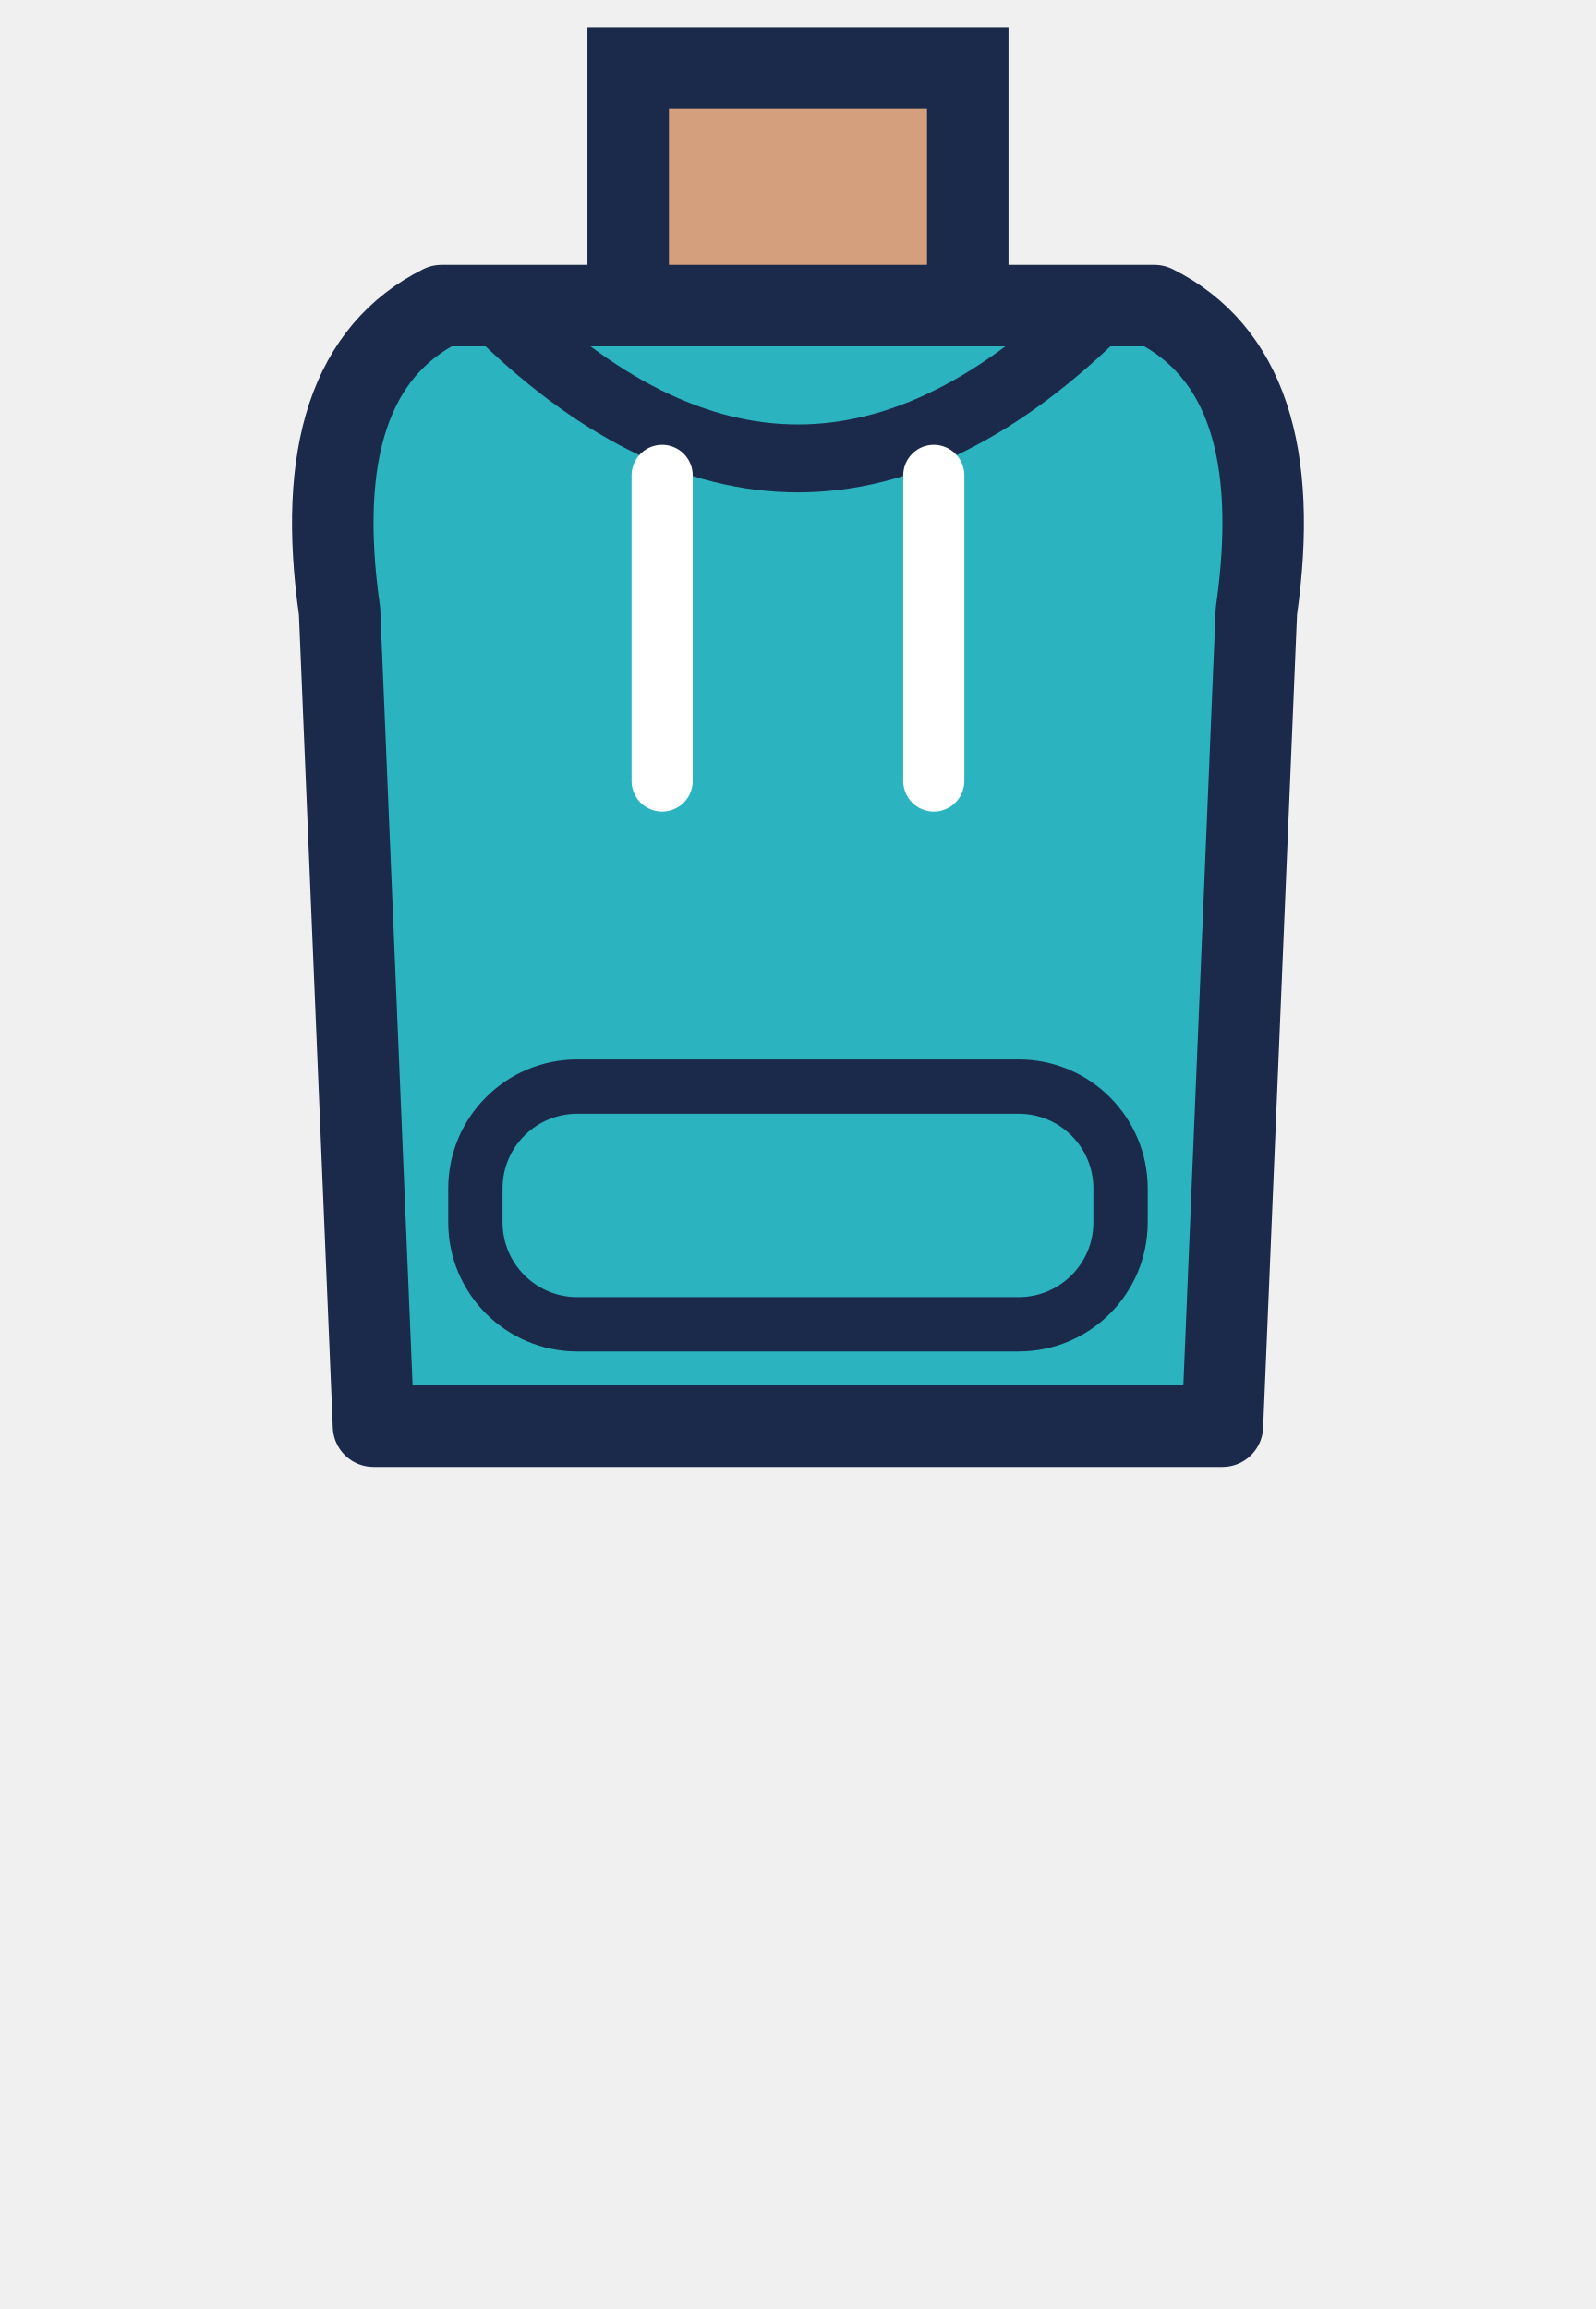
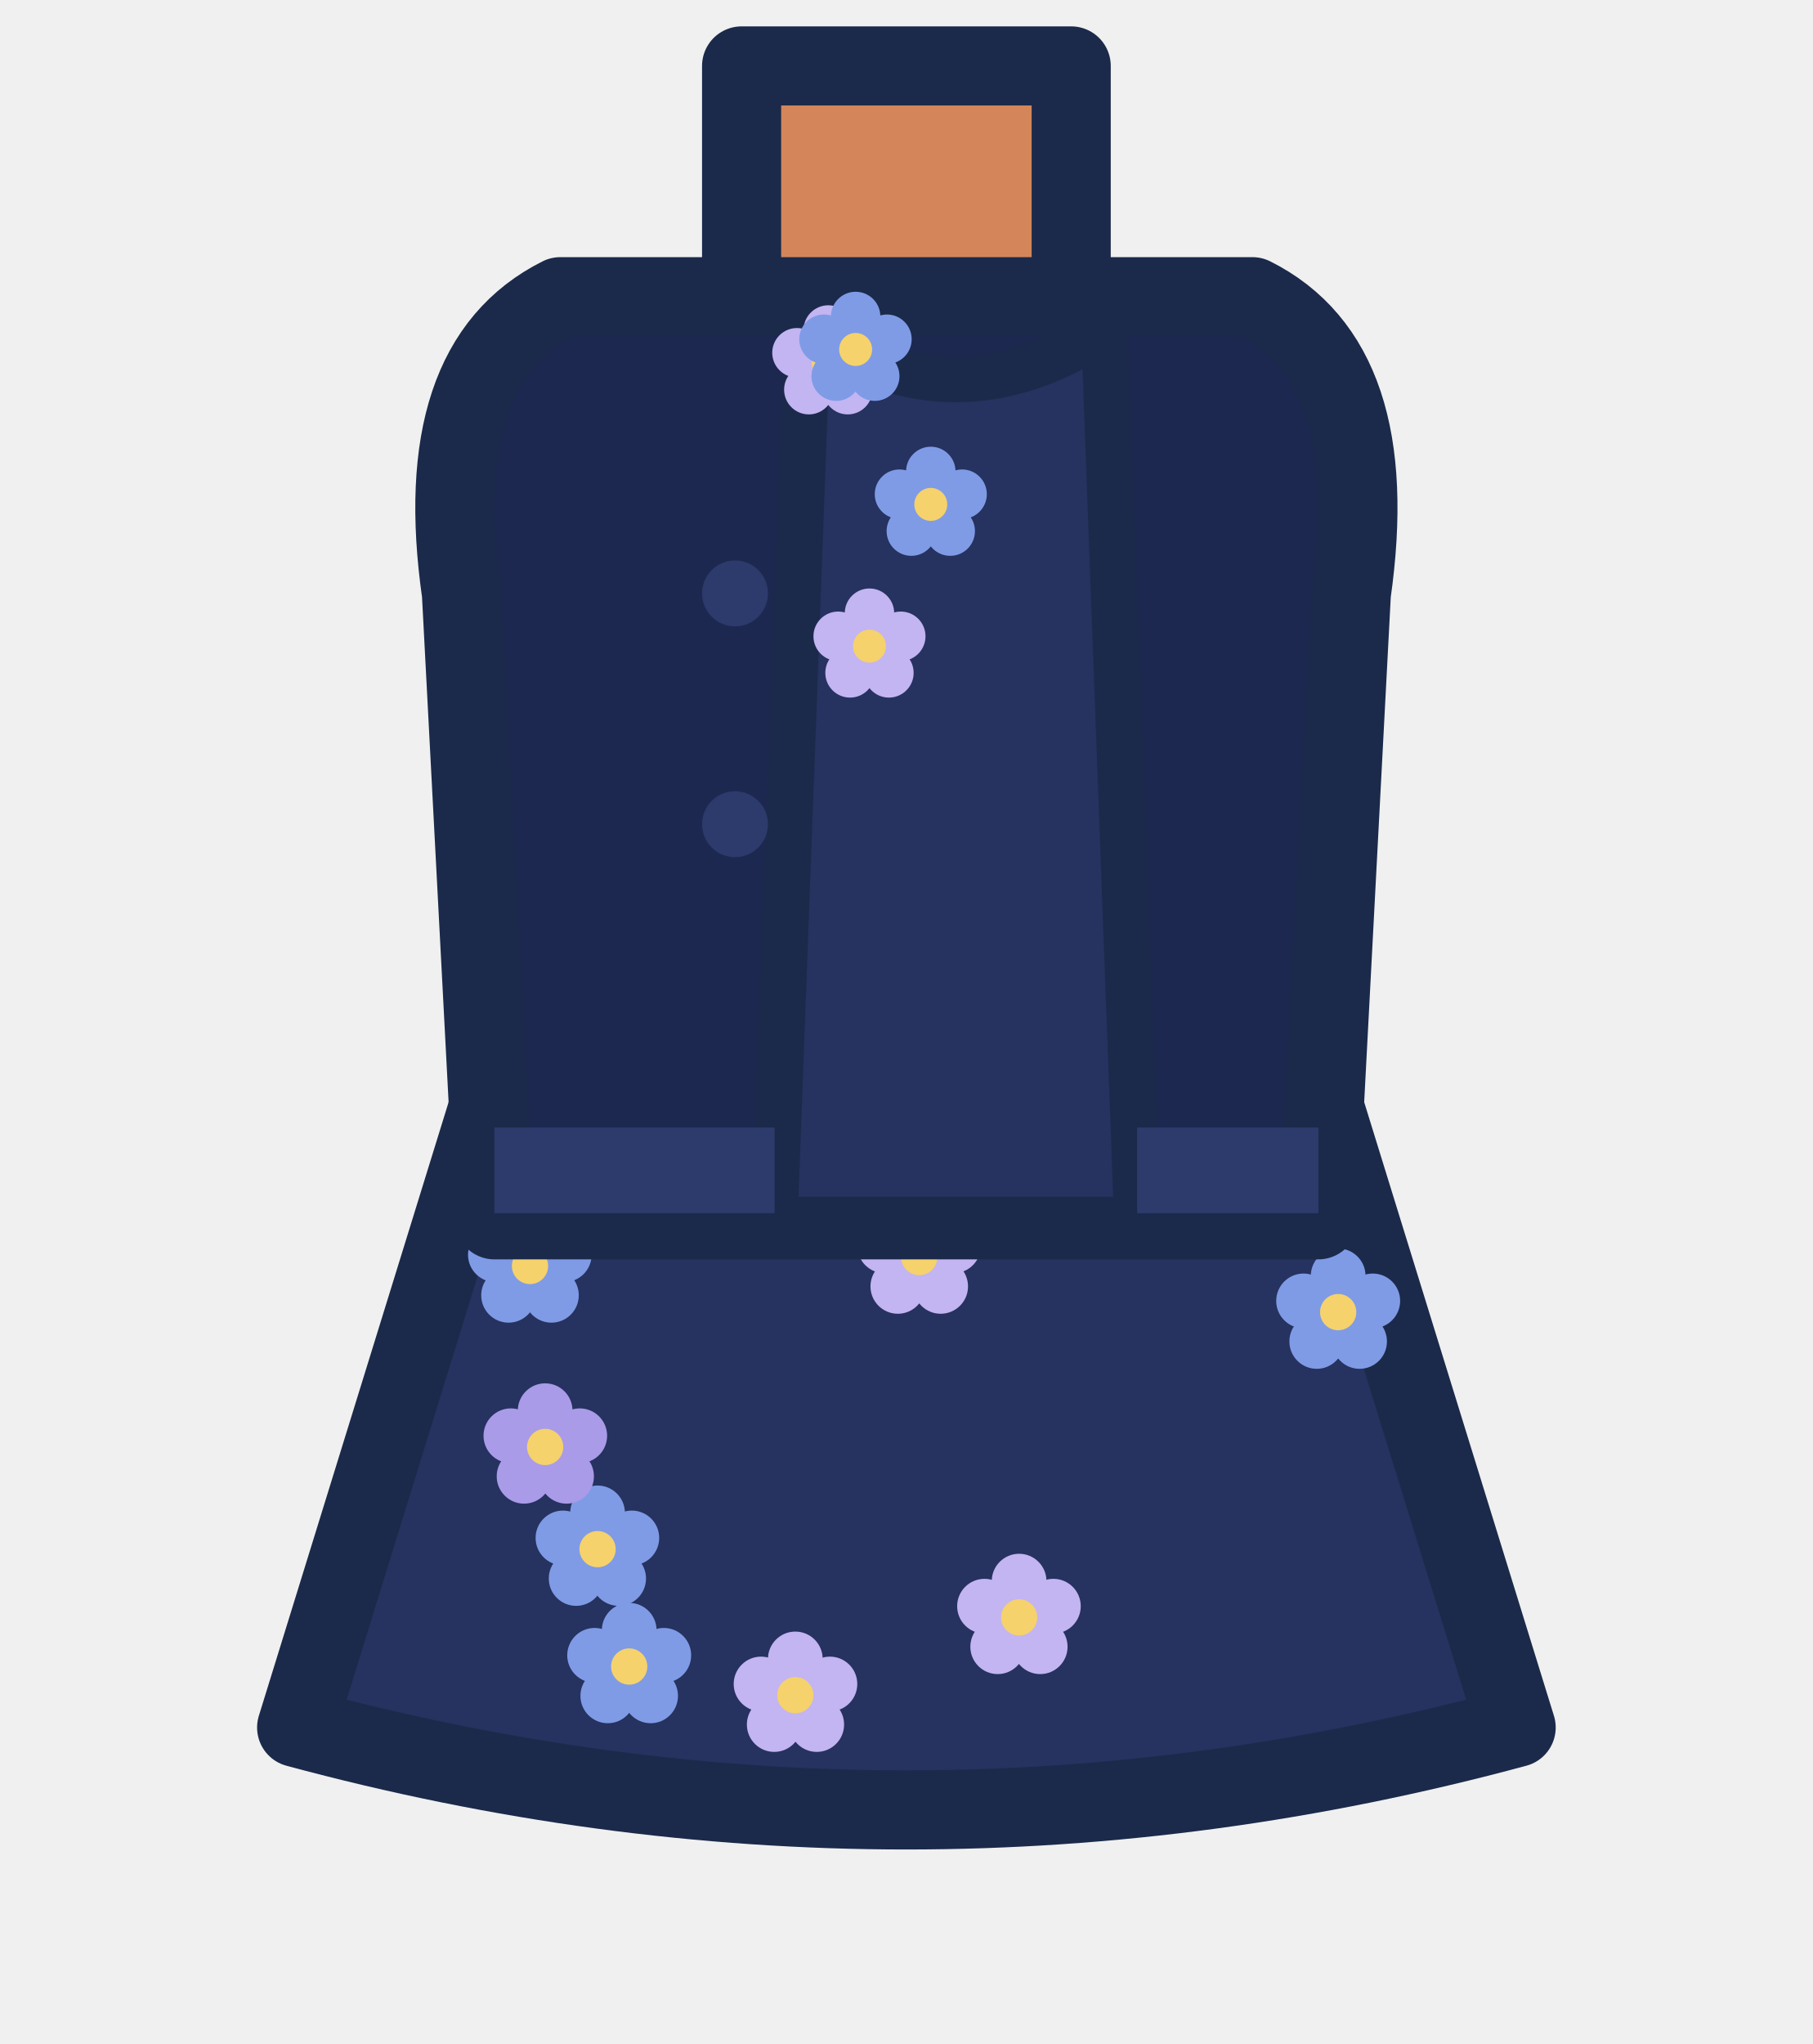
- <svg xmlns="http://www.w3.org/2000/svg" width="47" height="68" viewBox="0 0 47 68">
-   <g transform="translate(23.5 70)">
-     <rect x="-5" y="-68" width="10" height="10" fill="#d49f7c" stroke="#1b2a4a" stroke-width="2.4" />
-     <path d="M -10.5 -61 Q -14.5 -59 -13.5 -52 L -12.5 -28 L 12.5 -28 L 13.5 -52 Q 14.5 -59 10.5 -61 Z" fill="#2bb3c0" stroke="#1b2a4a" stroke-width="2.4" stroke-linejoin="round" />
-     <path d="M -9 -61 Q 0 -52 9 -61" fill="none" stroke="#1b2a4a" stroke-width="2" />
-     <path d="M -4 -56 v 9 M 4 -56 v 9" stroke="#ffffff" stroke-width="1.8" stroke-linecap="round" />
-     <rect x="-9.5" y="-38" width="19" height="7" rx="3" fill="none" stroke="#1b2a4a" stroke-width="1.6" />
+ <svg xmlns="http://www.w3.org/2000/svg" width="55" height="62" viewBox="0 0 55 62">
+   <g transform="translate(27.5 70)">
+     <rect x="-5" y="-68" width="10" height="10" fill="#d4865a" stroke="#1b2a4a" stroke-width="2.4" stroke-linejoin="round" />
+     <path d="M -12.5 -37 L 12.5 -37 L 18.5 -17.6 Q 0 -12.6 -18.5 -17.6 Z" fill="#26325f" stroke="#1b2a4a" stroke-width="2.4" stroke-linejoin="round" />
+     <circle cx="-8.41" cy="-20.55" r="0.83" fill="#7f9be6" />
+     <circle cx="-7.36" cy="-19.79" r="0.83" fill="#7f9be6" />
+     <circle cx="-7.76" cy="-18.56" r="0.83" fill="#7f9be6" />
+     <circle cx="-9.06" cy="-18.56" r="0.83" fill="#7f9be6" />
+     <circle cx="-9.46" cy="-19.79" r="0.83" fill="#7f9be6" />
+     <circle cx="-8.41" cy="-19.45" r="0.55" fill="#f5d26b" />
+     <circle cx="-9.37" cy="-24.11" r="0.83" fill="#7f9be6" />
+     <circle cx="-8.33" cy="-23.35" r="0.83" fill="#7f9be6" />
+     <circle cx="-8.73" cy="-22.12" r="0.83" fill="#7f9be6" />
+     <circle cx="-10.02" cy="-22.12" r="0.83" fill="#7f9be6" />
+     <circle cx="-10.42" cy="-23.35" r="0.83" fill="#7f9be6" />
+     <circle cx="-9.37" cy="-23.01" r="0.55" fill="#f5d26b" />
+     <circle cx="1.38" cy="-35.34" r="0.83" fill="#7f9be6" />
+     <circle cx="2.43" cy="-34.58" r="0.83" fill="#7f9be6" />
+     <circle cx="2.03" cy="-33.35" r="0.83" fill="#7f9be6" />
+     <circle cx="0.73" cy="-33.35" r="0.83" fill="#7f9be6" />
+     <circle cx="0.33" cy="-34.58" r="0.83" fill="#7f9be6" />
+     <circle cx="1.38" cy="-34.24" r="0.55" fill="#f5d26b" />
+     <circle cx="0.39" cy="-32.97" r="0.83" fill="#c3b4f2" />
+     <circle cx="1.43" cy="-32.21" r="0.83" fill="#c3b4f2" />
+     <circle cx="1.04" cy="-30.98" r="0.83" fill="#c3b4f2" />
+     <circle cx="-0.26" cy="-30.98" r="0.83" fill="#c3b4f2" />
+     <circle cx="-0.66" cy="-32.21" r="0.83" fill="#c3b4f2" />
+     <circle cx="0.39" cy="-31.87" r="0.55" fill="#f5d26b" />
+     <circle cx="3.42" cy="-22.04" r="0.83" fill="#c3b4f2" />
+     <circle cx="4.46" cy="-21.28" r="0.83" fill="#c3b4f2" />
+     <circle cx="4.06" cy="-20.05" r="0.83" fill="#c3b4f2" />
+     <circle cx="2.77" cy="-20.05" r="0.83" fill="#c3b4f2" />
+     <circle cx="2.37" cy="-21.28" r="0.83" fill="#c3b4f2" />
+     <circle cx="3.42" cy="-20.94" r="0.55" fill="#f5d26b" />
+     <circle cx="13.1" cy="-31.3" r="0.83" fill="#7f9be6" />
+     <circle cx="14.15" cy="-30.54" r="0.83" fill="#7f9be6" />
+     <circle cx="13.75" cy="-29.31" r="0.83" fill="#7f9be6" />
+     <circle cx="12.45" cy="-29.31" r="0.83" fill="#7f9be6" />
+     <circle cx="12.05" cy="-30.54" r="0.83" fill="#7f9be6" />
+     <circle cx="13.1" cy="-30.2" r="0.55" fill="#f5d26b" />
+     <circle cx="-11.42" cy="-32.7" r="0.83" fill="#7f9be6" />
+     <circle cx="-10.38" cy="-31.94" r="0.83" fill="#7f9be6" />
+     <circle cx="-10.77" cy="-30.71" r="0.83" fill="#7f9be6" />
+     <circle cx="-12.07" cy="-30.71" r="0.83" fill="#7f9be6" />
+     <circle cx="-12.47" cy="-31.94" r="0.83" fill="#7f9be6" />
+     <circle cx="-11.42" cy="-31.6" r="0.55" fill="#f5d26b" />
+     <circle cx="-3.37" cy="-19.68" r="0.83" fill="#c3b4f2" />
+     <circle cx="-2.32" cy="-18.92" r="0.83" fill="#c3b4f2" />
+     <circle cx="-2.72" cy="-17.69" r="0.83" fill="#c3b4f2" />
+     <circle cx="-4.01" cy="-17.69" r="0.83" fill="#c3b4f2" />
+     <circle cx="-4.41" cy="-18.92" r="0.83" fill="#c3b4f2" />
+     <circle cx="-3.37" cy="-18.58" r="0.55" fill="#f5d26b" />
+     <circle cx="-10.96" cy="-27.21" r="0.83" fill="#a99be8" />
+     <circle cx="-9.91" cy="-26.45" r="0.83" fill="#a99be8" />
+     <circle cx="-10.31" cy="-25.22" r="0.83" fill="#a99be8" />
+     <circle cx="-11.6" cy="-25.22" r="0.83" fill="#a99be8" />
+     <circle cx="-12" cy="-26.45" r="0.83" fill="#a99be8" />
+     <circle cx="-10.96" cy="-26.11" r="0.55" fill="#f5d26b" />
+     <path d="M -10.5 -61 Q -14.5 -59 -13.5 -52 L -12.5 -33 L 12.5 -33 L 13.5 -52 Q 14.5 -59 10.5 -61 Z" fill="#1d2850" stroke="#1b2a4a" stroke-width="2.4" stroke-linejoin="round" />
+     <path d="M -3 -60 Q 1.5 -57 6 -60 L 7 -33 L -4 -33 Z" fill="#26325f" stroke="#1b2a4a" stroke-width="1.4" stroke-linejoin="round" />
+     <circle cx="-1.12" cy="-51.4" r="0.75" fill="#c3b4f2" />
+     <circle cx="-0.17" cy="-50.7" r="0.75" fill="#c3b4f2" />
+     <circle cx="-0.53" cy="-49.59" r="0.75" fill="#c3b4f2" />
+     <circle cx="-1.71" cy="-49.59" r="0.75" fill="#c3b4f2" />
+     <circle cx="-2.07" cy="-50.7" r="0.75" fill="#c3b4f2" />
+     <circle cx="-1.12" cy="-50.4" r="0.5" fill="#f5d26b" />
+     <circle cx="-2.37" cy="-59.99" r="0.75" fill="#c3b4f2" />
+     <circle cx="-1.42" cy="-59.3" r="0.75" fill="#c3b4f2" />
+     <circle cx="-1.78" cy="-58.18" r="0.75" fill="#c3b4f2" />
+     <circle cx="-2.96" cy="-58.18" r="0.75" fill="#c3b4f2" />
+     <circle cx="-3.32" cy="-59.3" r="0.75" fill="#c3b4f2" />
+     <circle cx="-2.37" cy="-58.99" r="0.5" fill="#f5d26b" />
+     <circle cx="-1.54" cy="-60.4" r="0.75" fill="#7f9be6" />
+     <circle cx="-0.59" cy="-59.71" r="0.75" fill="#7f9be6" />
+     <circle cx="-0.96" cy="-58.59" r="0.75" fill="#7f9be6" />
+     <circle cx="-2.13" cy="-58.59" r="0.75" fill="#7f9be6" />
+     <circle cx="-2.5" cy="-59.71" r="0.75" fill="#7f9be6" />
+     <circle cx="-1.54" cy="-59.4" r="0.5" fill="#f5d26b" />
+     <circle cx="0.74" cy="-55.7" r="0.75" fill="#7f9be6" />
+     <circle cx="1.69" cy="-55.01" r="0.75" fill="#7f9be6" />
+     <circle cx="1.33" cy="-53.89" r="0.75" fill="#7f9be6" />
+     <circle cx="0.15" cy="-53.89" r="0.75" fill="#7f9be6" />
+     <circle cx="-0.21" cy="-55.01" r="0.75" fill="#7f9be6" />
+     <circle cx="0.74" cy="-54.7" r="0.5" fill="#f5d26b" />
+     <path d="M -12.5 -34.5 L -4 -34.5 M 7 -34.5 L 12.5 -34.5" stroke="#2c3a6c" stroke-width="2.6" />
+     <circle cx="-5.2" cy="-52" r="1" fill="#2c3a6c" />
+     <circle cx="-5.2" cy="-45" r="1" fill="#2c3a6c" />
  </g>
</svg>
